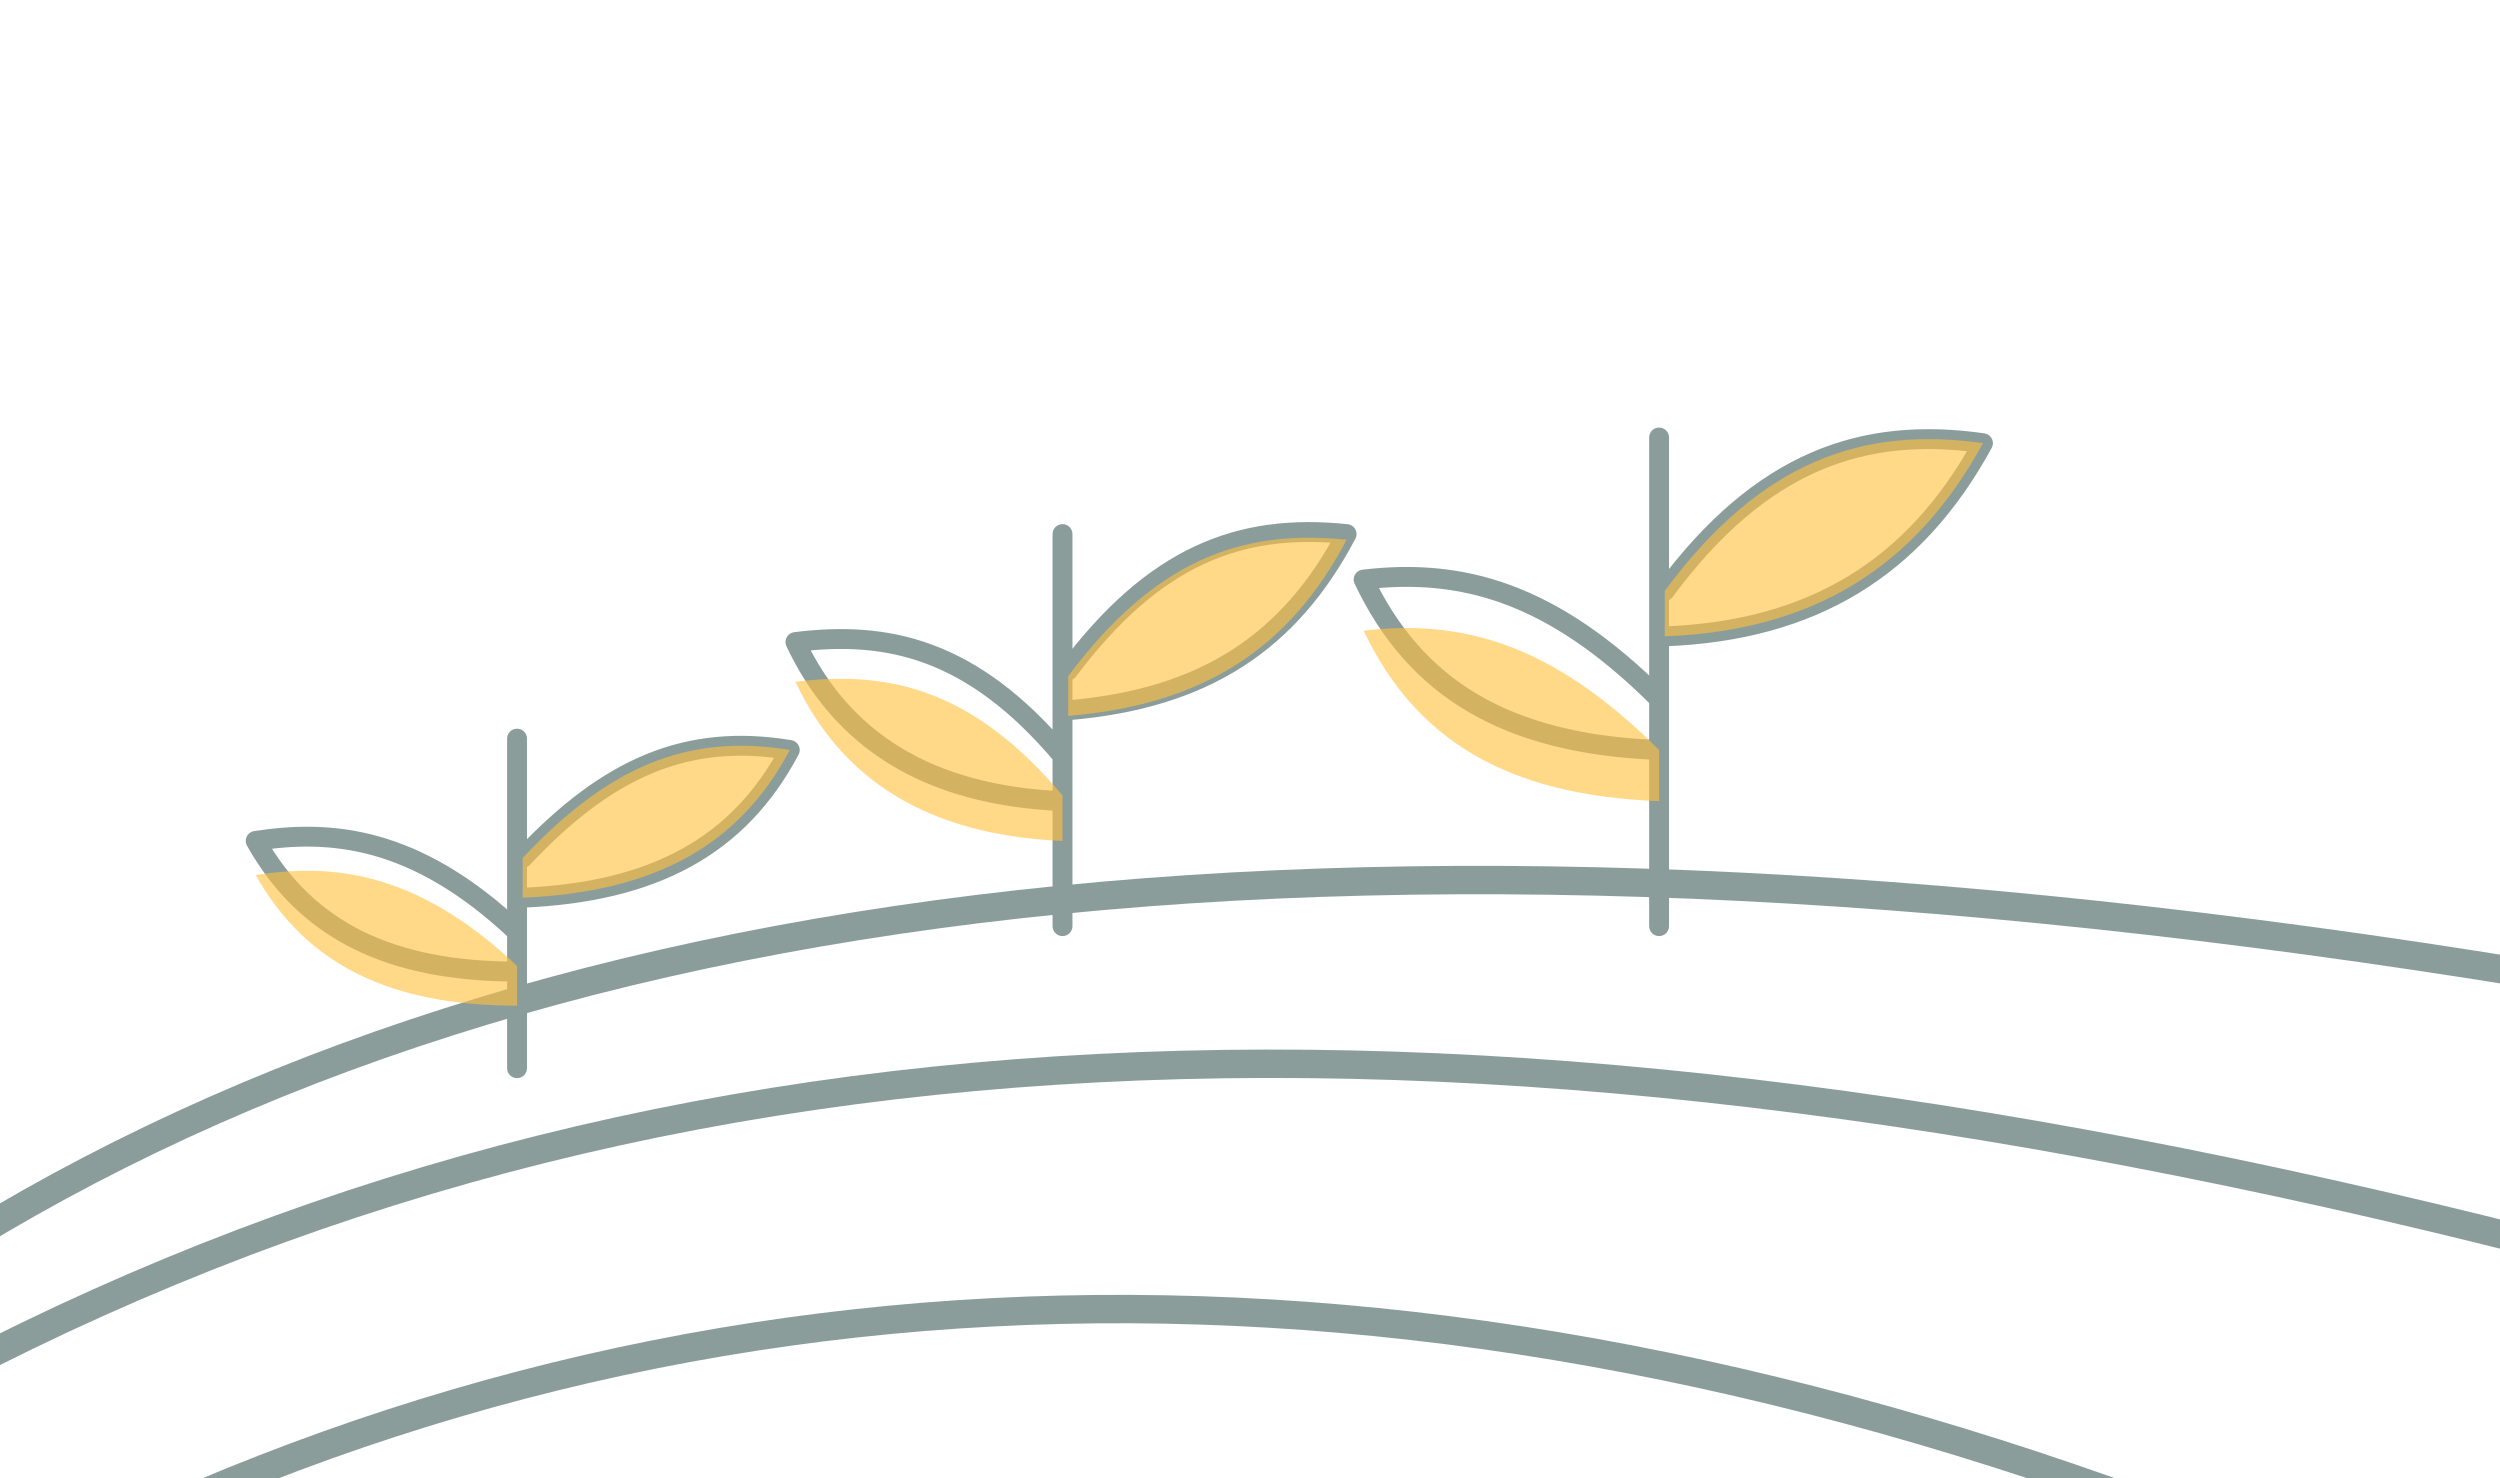
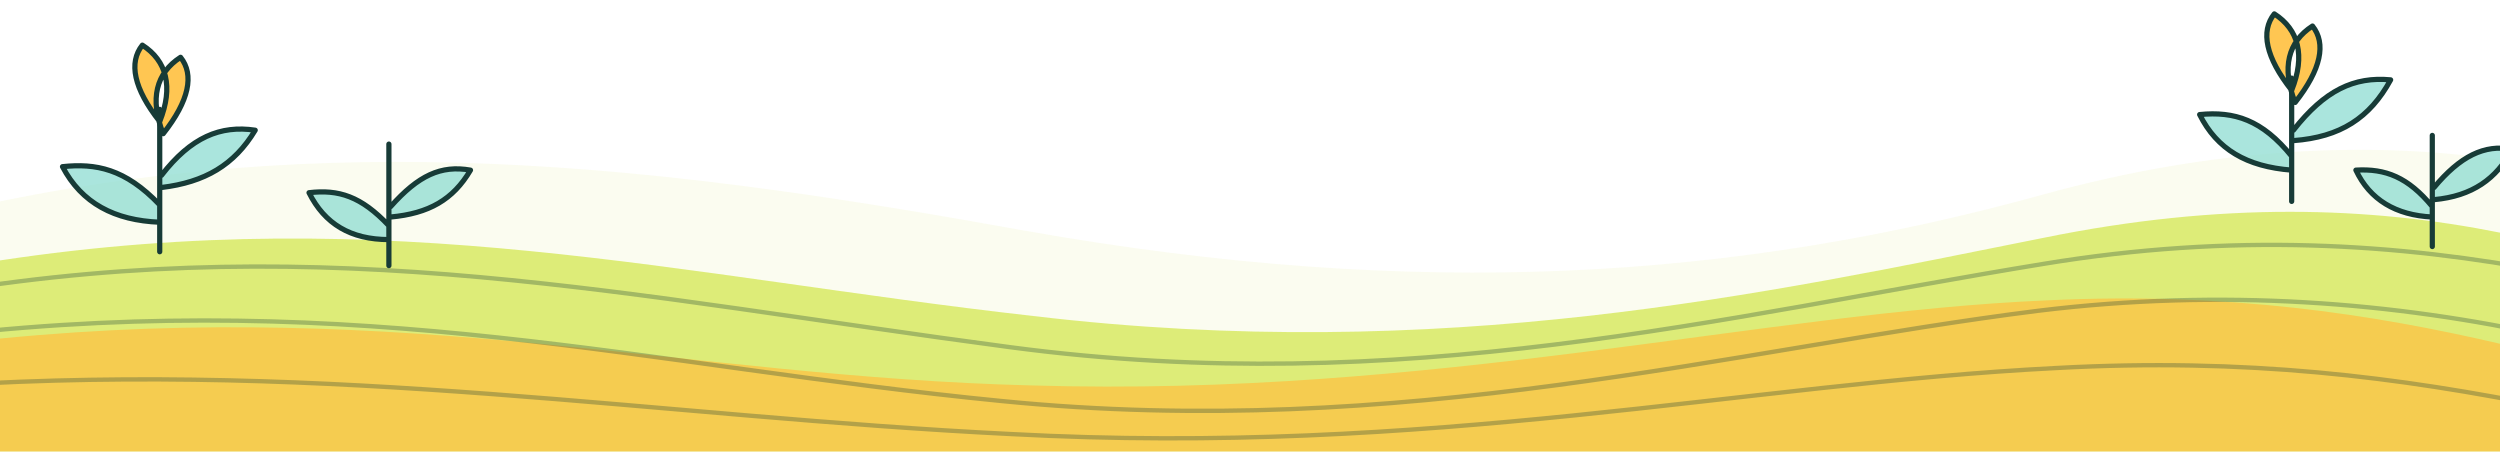
- <svg xmlns="http://www.w3.org/2000/svg" viewBox="0 0 440 260" fill="none">
-   <g stroke="#173B37" stroke-linecap="round" opacity=".5">
-     <path d="M-15 224c105-69 257-87 470-51M-20 248c131-73 279-78 475-27M24 268c118-54 250-50 394 13" stroke-width="5" />
-     <path d="M91 188v-58m0 34c-18-17-33-18-46-16 9 16 24 23 46 23m1-20c15-16 29-22 47-19-9 17-24 25-47 26M187 163v-69m0 39c-16-19-31-22-47-20 8 17 23 27 47 28m1-23c15-20 30-26 49-24-10 19-25 29-49 31M292 163v-86m0 46c-19-19-35-23-52-21 9 19 25 29 52 30m1-28c17-23 35-29 56-26-12 22-30 33-56 34" stroke-width="3.5" stroke-linejoin="round" />
+ <svg xmlns="http://www.w3.org/2000/svg" viewBox="0 0 1440 260" fill="none" preserveAspectRatio="xMidYMax slice">
+   <path d="M0 116c209-43 397-18 591 17 226 40 409 28 586-21 98-27 187-31 263-20v168H0V116Z" fill="#F1F3D0" fill-opacity=".32" />
+   <path d="M0 150c225-34 391 9 595 32 236 28 422-13 582-45 103-21 188-18 263-3v126H0V150Z" fill="#D6E85A" fill-opacity=".8" />
+   <path d="M0 195c235-23 396 22 594 27 232 7 421-42 585-49 104-5 188 8 261 25v62H0v-65Z" fill="#FFC040" fill-opacity=".7" />
+   <g stroke="#173B37" stroke-linecap="round" fill="none" opacity=".3">
+     <path d="M-30 168c220-36 393 3 612 32 226 30 411-18 595-48 109-18 204-12 293 5M-30 193c239-27 403 18 607 38 231 23 422-30 597-52 106-13 205-5 296 15M-30 222c223-14 409 18 612 28 242 13 424-29 602-38 110-6 197 5 286 23" stroke-width="2.5" />
  </g>
-   <g fill="#FFC040" fill-opacity=".62">
-     <path d="M91 170c-18-17-33-18-46-16 9 16 24 23 46 23m1-26c15-16 29-22 47-19-9 17-24 25-47 26M187 140c-16-19-31-22-47-20 8 17 23 27 47 28m1-29c15-20 30-26 49-24-10 19-25 29-49 31M292 132c-19-19-35-23-52-21 9 19 25 29 52 30m1-37c17-23 35-29 56-26-12 22-30 33-56 34" />
+   <g stroke="#173B37" stroke-width="3" stroke-linecap="round" stroke-linejoin="round" fill="#8FDDD3" fill-opacity=".76">
+     <path d="M92 145V63m0 55c-20-21-37-24-56-22 11 21 30 31 56 32m1-27c17-22 34-29 54-26-12 20-29 30-54 33M224 153V83m0 47c-16-17-29-21-46-19 9 18 24 27 46 27m1-19c16-18 29-24 46-21-10 17-24 25-46 27M1320 116V45m0 45c-17-21-33-26-53-24 10 20 27 30 53 32m1-23c18-23 35-31 56-29-12 22-29 33-56 35M1401 142V78m0 41c-14-17-27-22-44-21 8 17 23 26 44 27m1-17c15-18 29-25 45-22-9 17-23 27-45 29" />
+   </g>
+   <g stroke="#173B37" stroke-width="3" stroke-linecap="round" stroke-linejoin="round" fill="#FFC040" fill-opacity=".9">
+     <path d="M92 70c-15-19-18-34-10-44 14 9 18 24 10 44m2 7c15-19 18-34 10-44-14 9-18 24-10 44M1320 52c-15-19-18-34-10-44 14 9 18 24 10 44m2 7c15-19 18-34 10-44-14 9-18 24-10 44" />
  </g>
</svg>
